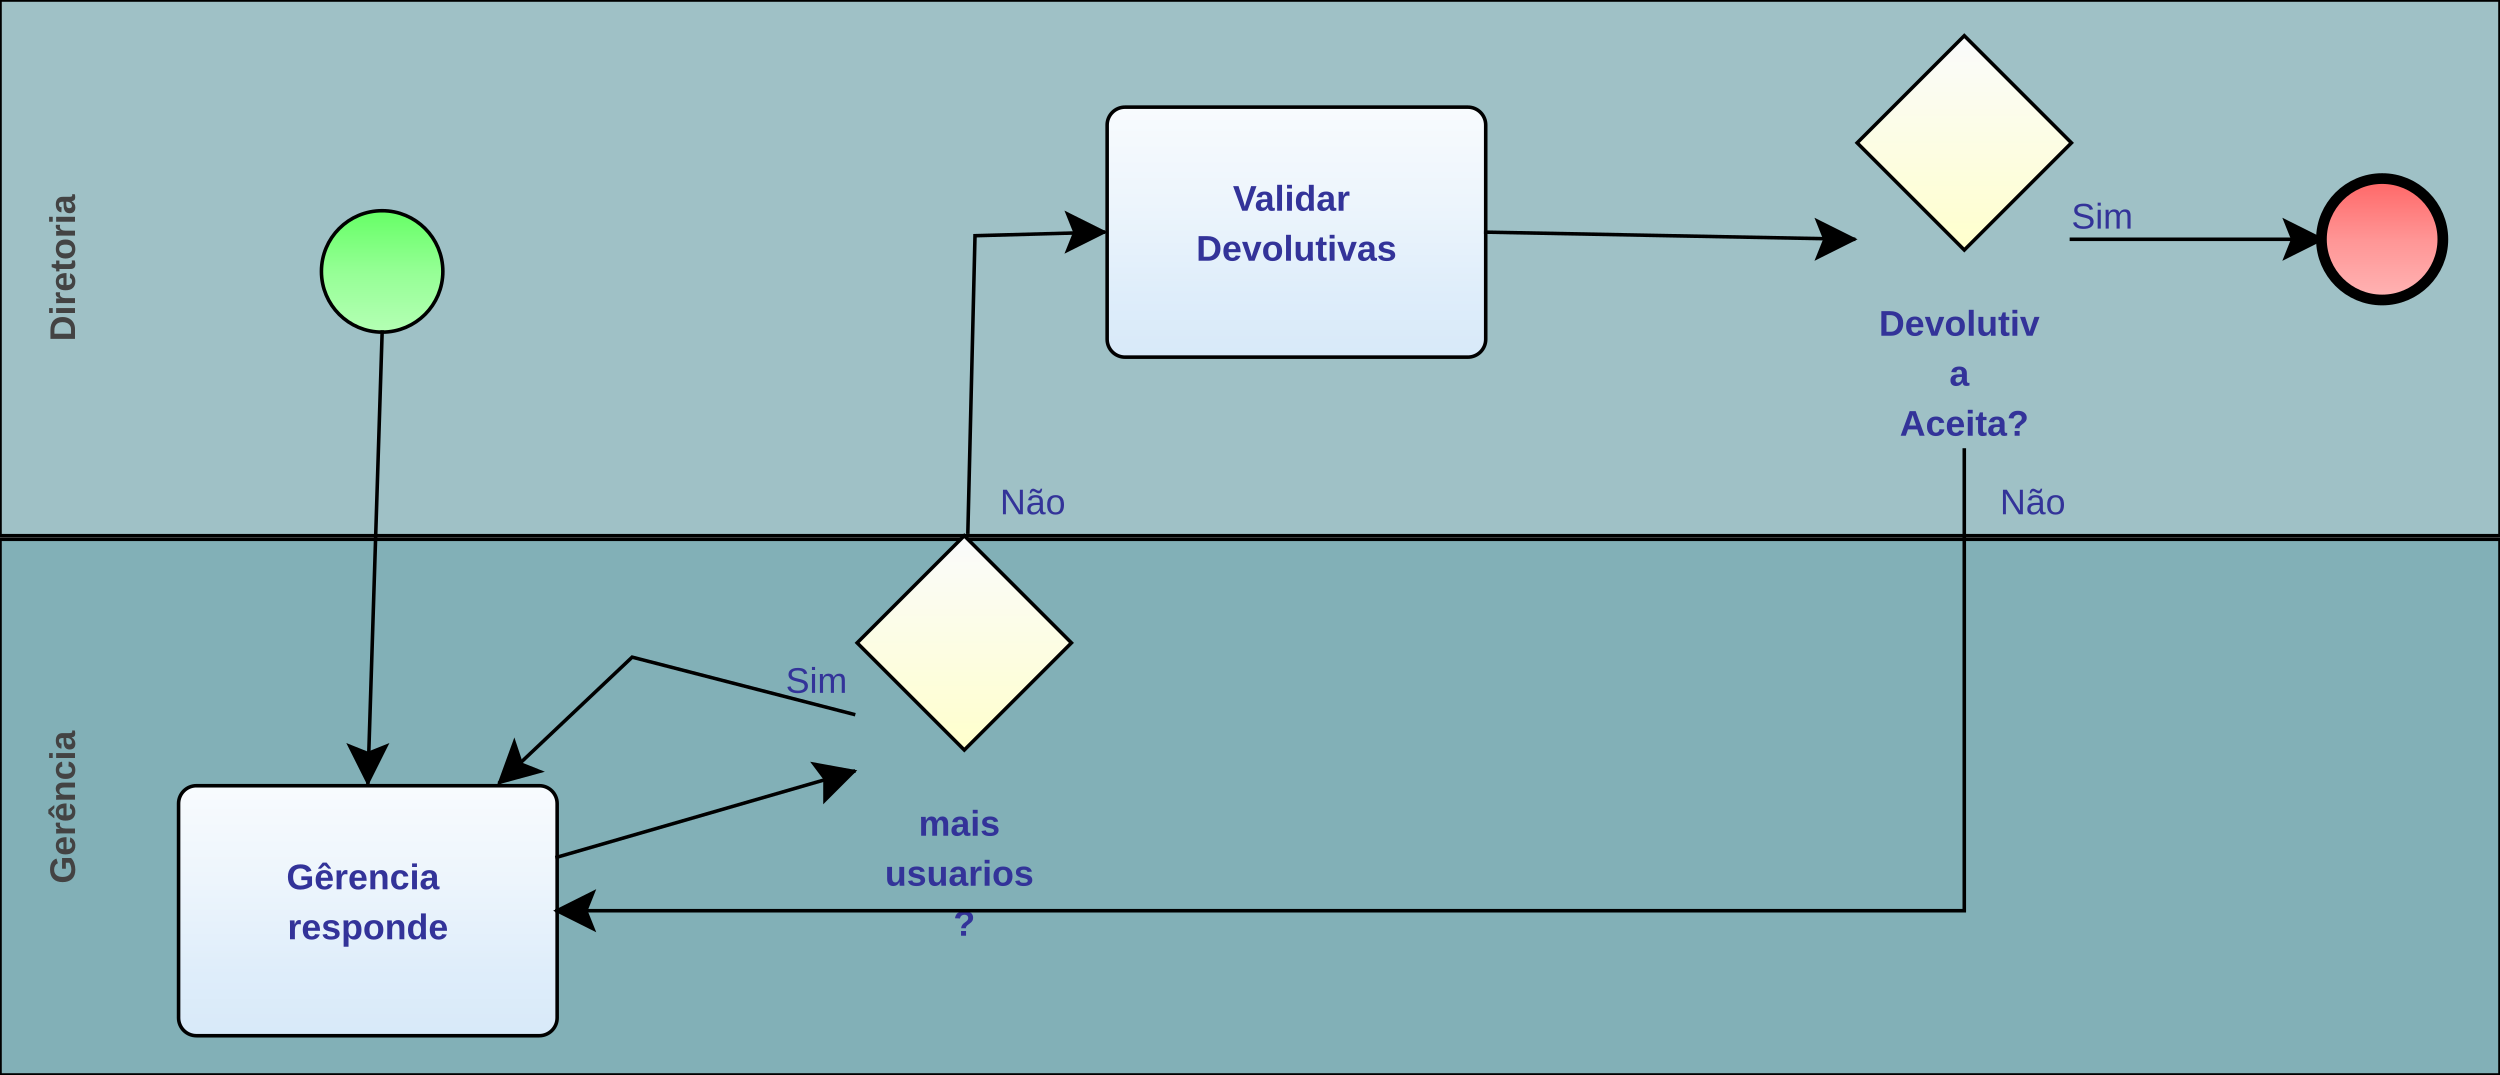
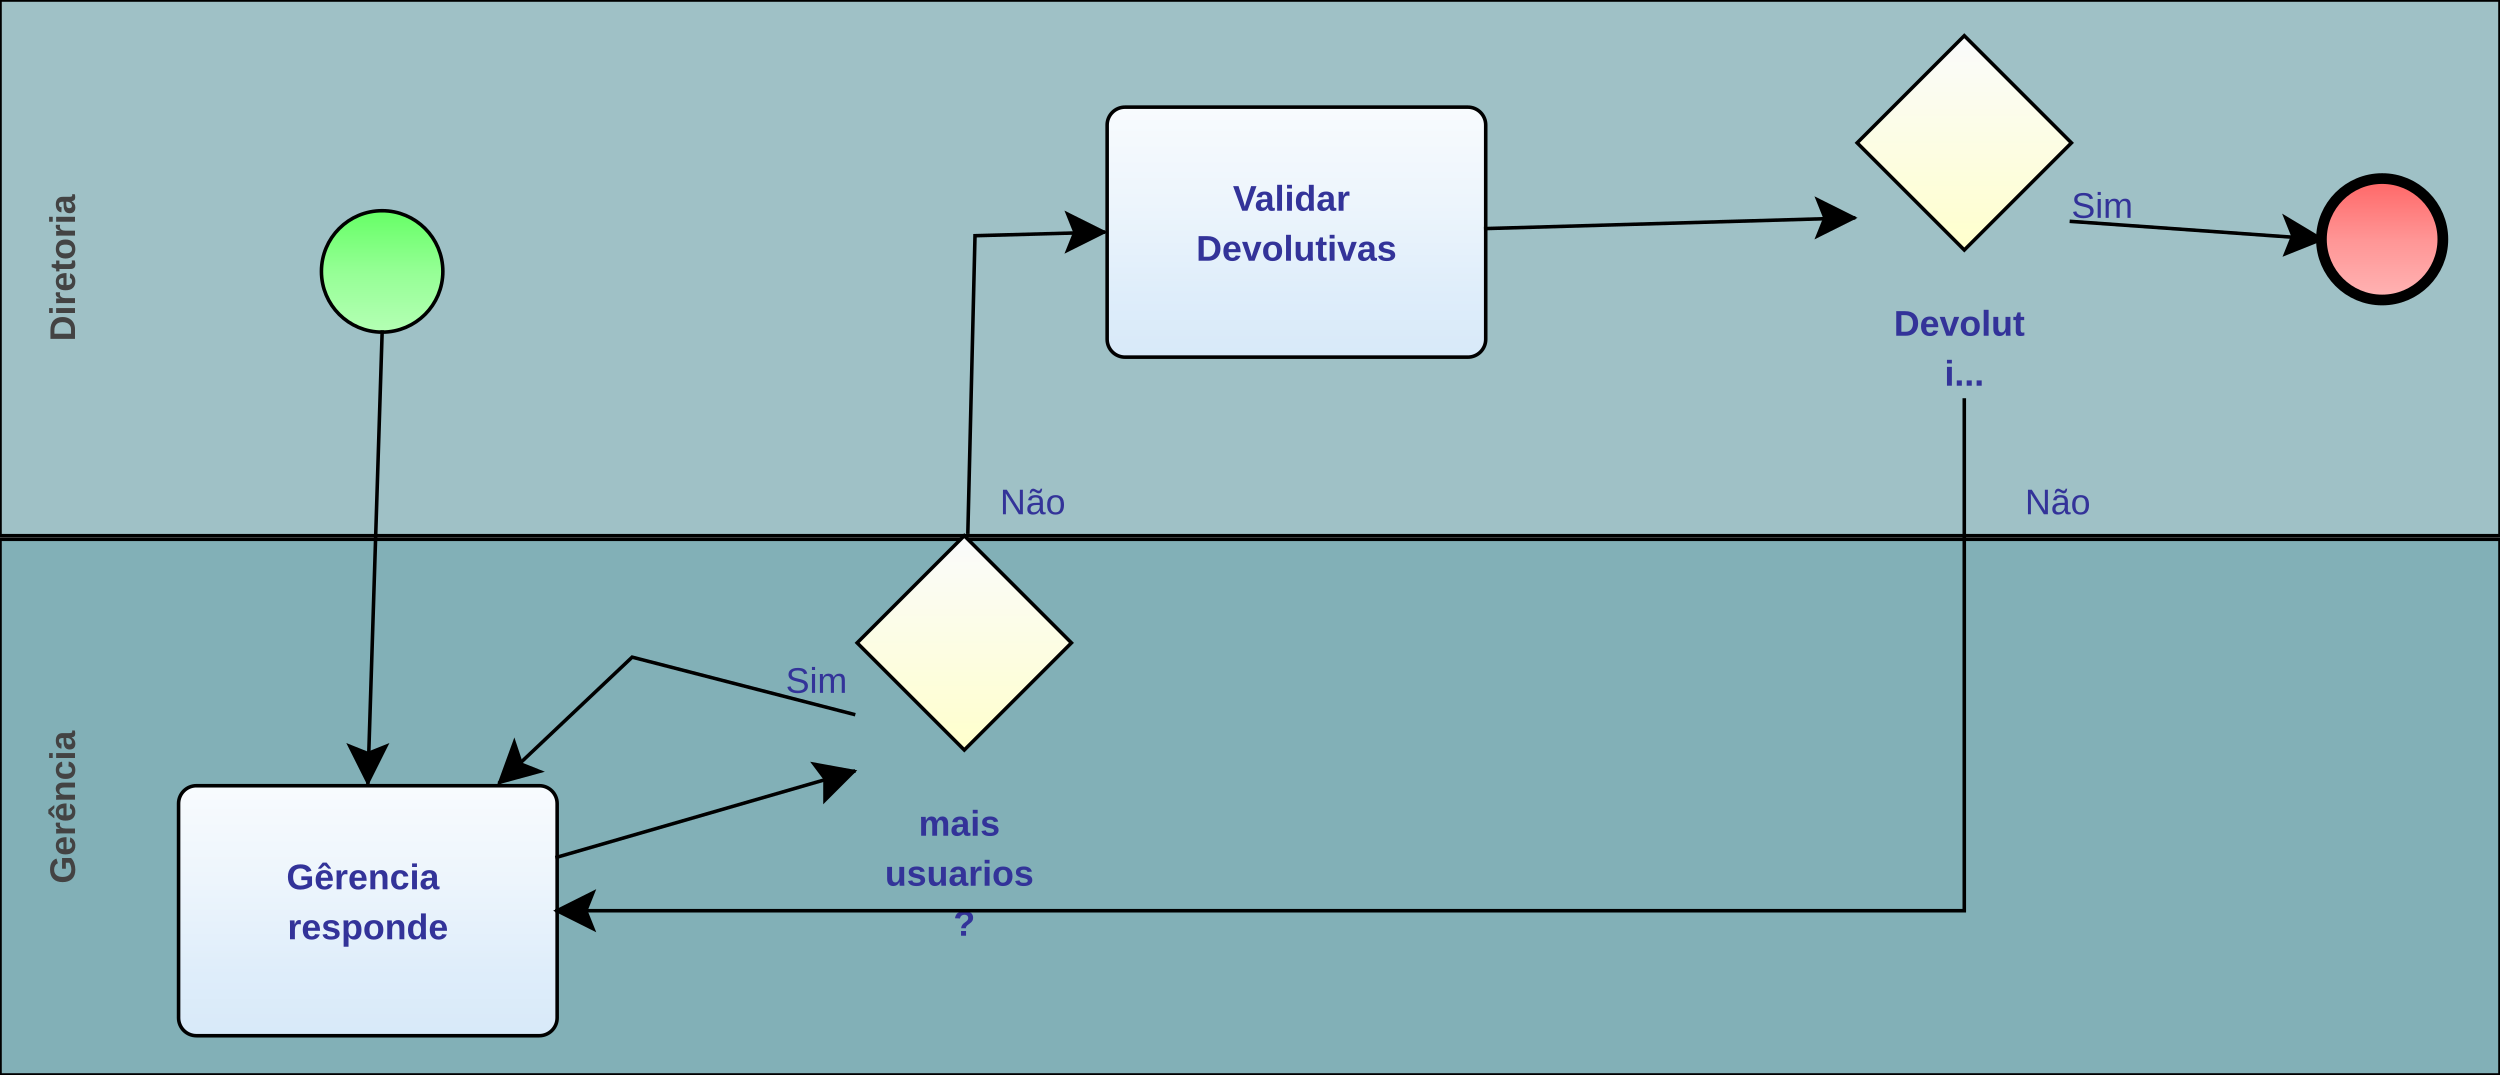
<svg xmlns="http://www.w3.org/2000/svg" xmlns:xlink="http://www.w3.org/1999/xlink" style="stroke-dasharray:none; shape-rendering:auto; font-family:'Arial'; text-rendering:auto; fill-opacity:1; color-interpolation:auto; color-rendering:auto; font-size:12; fill:black; stroke:black; image-rendering:auto; stroke-miterlimit:10; stroke-linecap:square; stroke-linejoin:miter; font-style:normal; stroke-width:1; stroke-dashoffset:0; font-weight:normal; stroke-opacity:1;" contentScriptType="text/ecmascript" preserveAspectRatio="xMidYMid meet" zoomAndPan="magnify" version="1.0" contentStyleType="text/css" xml:xlink="http://www.w3.org/1999/xlink" width="700" height="301">
  <rect x="0" y="0" width="700" height="150" ry="0" rx="0" style="stroke:#000000; fill:#9FC1C6" />
  <g componentSequence="1">
    <text x="-75" y="7" transform="rotate(270)" text-anchor="middle" style="font-weight:bold;font-size:10px;stroke:none; fill:#434343">
      <tspan dy="14" x="-75">Diretoria</tspan>
    </text>
  </g>
  <rect x="0" y="151" width="700" height="150" ry="0" rx="0" style="stroke:#000000; fill:#82B0B7" />
  <g componentSequence="2">
    <text x="-226" y="7" transform="rotate(270)" text-anchor="middle" style="font-weight:bold;font-size:10px;stroke:none; fill:#434343">
      <tspan dy="14" x="-226">Gerência</tspan>
    </text>
  </g>
  <g sequence="3">
-     <ellipse cx="107" cy="76" rx="17" ry="17" stroke-width="1" style="fill:url(#linearGradient66FF6696FF96B6FFB6_743185755);" stroke="336633" />
+     <ellipse cx="107" cy="76" rx="17" ry="17" stroke-width="1" style="fill:url(#linearGradient66FF6696FF96B6FFB6_524279314);" stroke="336633" />
  </g>
  <g sequence="4">
-     <rect x="50" y="220" width="106" height="70" ry="5" rx="5" style="fill:url(#linearGradientF8FBFEEDF5FCDEEDFAD4E7F8E2E5E9_579597986);" stroke="191970" />
+     <rect x="50" y="220" width="106" height="70" ry="5" rx="5" style="fill:url(#linearGradientF8FBFEEDF5FCDEEDFAD4E7F8E2E5E9_301474693);" stroke="191970" />
  </g>
  <g componentSequence="4">
    <text x="103" y="235" text-anchor="middle" style="font-weight:bold;font-size:10px;stroke:none; fill:#333399">
      <tspan dy="14" x="103">Gêrencia</tspan>
      <tspan dy="14" x="103">responde</tspan>
    </text>
  </g>
  <g sequence="6">
-     <rect x="310" y="30" width="106" height="70" ry="5" rx="5" style="fill:url(#linearGradientF8FBFEEDF5FCDEEDFAD4E7F8E2E5E9_649360939);" stroke="191970" />
+     <rect x="310" y="30" width="106" height="70" ry="5" rx="5" style="fill:url(#linearGradientF8FBFEEDF5FCDEEDFAD4E7F8E2E5E9_365409634);" stroke="191970" />
  </g>
  <g componentSequence="6">
    <text x="363" y="45" text-anchor="middle" style="font-weight:bold;font-size:10px;stroke:none; fill:#333399">
      <tspan dy="14" x="363">Validar</tspan>
      <tspan dy="14" x="363">Devolutivas</tspan>
    </text>
  </g>
  <g sequence="8">
-     <polygon points=" 520 40 550 10 580 40 550 70 520 40" style="fill:url(#linearGradientFAFBFCFFFFCC_1672936601);" stroke="000000" />
+     <polygon points=" 520 40 550 10 580 40 550 70 520 40" style="fill:url(#linearGradientFAFBFCFFFFCC_1355098558);" stroke="000000" />
  </g>
  <g componentSequence="8">
    <text x="550" y="80" text-anchor="middle" style="font-weight:bold;font-size:10px;stroke:none; fill:#333399">
-       <tspan dy="14" x="550">Devolutiv</tspan>
-       <tspan dy="14" x="550">a</tspan>
-       <tspan dy="14" x="550">Aceita?</tspan>
+       <tspan dy="14" x="550">Devolut</tspan>
+       <tspan dy="14" x="550">i...</tspan>
    </text>
  </g>
  <g sequence="13">
-     <ellipse cx="667" cy="67" rx="17" ry="17" stroke-width="3" style="fill:url(#linearGradientFF6666FF9696FFB6B6_802984817);" stroke="993333" />
+     <ellipse cx="667" cy="67" rx="17" ry="17" stroke-width="3" style="fill:url(#linearGradientFF6666FF9696FFB6B6_837530362);" stroke="993333" />
  </g>
  <g sequence="15">
-     <polygon points=" 240 180 270 150 300 180 270 210 240 180" style="fill:url(#linearGradientFAFBFCFFFFCC_1386176206);" stroke="000000" />
+     <polygon points=" 240 180 270 150 300 180 270 210 240 180" style="fill:url(#linearGradientFAFBFCFFFFCC_1633639241);" stroke="000000" />
  </g>
  <g componentSequence="15">
    <text x="270" y="220" text-anchor="middle" style="font-weight:bold;font-size:10px;stroke:none; fill:#333399">
      <tspan dy="14" x="270">mais</tspan>
      <tspan dy="14" x="270">usuarios</tspan>
      <tspan dy="14" x="270">?</tspan>
    </text>
  </g>
  <g componentSequence="5">
    <text x="120" y="78" style="font-size:10px;font-weight:none;stroke:none; fill:#333399" text-anchor="left" />
  </g>
  <g componentSequence="11">
-     <text x="478" y="66" style="font-size:10px;font-weight:none;stroke:none; fill:#333399" text-anchor="left" />
+     <text x="478" y="63" style="font-size:10px;font-weight:none;stroke:none; fill:#333399" text-anchor="left" />
  </g>
  <g componentSequence="12">
-     <text x="560" y="130" style="font-size:10px;font-weight:none;stroke:none; fill:#333399" text-anchor="left">
-       <tspan dy="14" x="560">Não</tspan>
+     <text x="567" y="130" style="font-size:10px;font-weight:none;stroke:none; fill:#333399" text-anchor="left">
+       <tspan dy="14" x="567">Não</tspan>
    </text>
  </g>
  <g componentSequence="14">
-     <text x="580" y="50" style="font-size:10px;font-weight:none;stroke:none; fill:#333399" text-anchor="left">
+     <text x="580" y="47" style="font-size:10px;font-weight:none;stroke:none; fill:#333399" text-anchor="left">
      <tspan dy="14" x="580">Sim</tspan>
    </text>
  </g>
  <g componentSequence="16">
    <text x="208" y="228" style="font-size:10px;font-weight:none;stroke:none; fill:#333399" text-anchor="left" />
  </g>
  <g componentSequence="17">
    <text x="220" y="180" style="font-size:10px;font-weight:none;stroke:none; fill:#333399" text-anchor="left">
      <tspan dy="14" x="220">Sim</tspan>
    </text>
  </g>
  <g componentSequence="18">
    <text x="280" y="130" style="font-size:10px;font-weight:none;stroke:none; fill:#333399" text-anchor="left">
      <tspan dy="14" x="280">Não</tspan>
    </text>
  </g>
  <path style="fill:none; stroke:#000000;stroke-width:1" d="M107.0 93.0 L103.0 219.0" />
  <polygon style="fill:#000000; stroke:#000000;" points=" 108 209 103 219 98 209 103 211" />
  <path style="fill:none; stroke:#000000;stroke-width:1" d="M156.0 240.0 L239.0 216.0" />
  <polygon style="fill:#000000; stroke:#000000;" points=" 228 214 239 216 231 224 231 218" />
-   <path style="fill:none; stroke:#000000;stroke-width:1" d="M550.0 126.0 L550.0 255.0 L156.0 255.0" />
+   <path style="fill:none; stroke:#000000;stroke-width:1" d="M550.0 112.0 L550.0 255.0 L156.0 255.0" />
  <polygon style="fill:#000000; stroke:#000000;" points=" 166 260 156 255 166 250 164 255" />
  <path style="fill:none; stroke:#000000;stroke-width:1" d="M239.0 200.0 L177.0 184.0 L140.0 219.0" />
  <polygon style="fill:#000000; stroke:#000000;" points=" 151 216 140 219 144 208 146 214" />
-   <path style="fill:none; stroke:#000000;stroke-width:1" d="M416.0 65.0 L519.0 67.0" />
-   <polygon style="fill:#000000; stroke:#000000;" points=" 509 62 519 67 509 72 511 67" />
+   <path style="fill:none; stroke:#000000;stroke-width:1" d="M416.0 64.0 L519.0 61.0" />
+   <polygon style="fill:#000000; stroke:#000000;" points=" 509 56 519 61 509 66 511 61" />
  <path style="fill:none; stroke:#000000;stroke-width:1" d="M271.0 149.0 L273.0 66.0 L309.0 65.0" />
  <polygon style="fill:#000000; stroke:#000000;" points=" 299 60 309 65 299 70 301 65" />
-   <path style="fill:none; stroke:#000000;stroke-width:1" d="M580.0 67.0 L650.0 67.0" />
-   <polygon style="fill:#000000; stroke:#000000;" points=" 640 62 650 67 640 72 642 67" />
+   <path style="fill:none; stroke:#000000;stroke-width:1" d="M580.0 62.0 L650.0 67.0" />
+   <polygon style="fill:#000000; stroke:#000000;" points=" 640 61 650 67 640 71 642 66" />
  <defs>
-     <linearGradient xlink:href="#linearGradient66FF6696FF96B6FFB6" id="linearGradient66FF6696FF96B6FFB6_743185755" x1="0" y1="59.0" x2="0" y2="94.0" gradientUnits="userSpaceOnUse" xlink:type="simple" xlink:actuate="onLoad" xlink:show="other" />
+     <linearGradient xlink:href="#linearGradient66FF6696FF96B6FFB6" id="linearGradient66FF6696FF96B6FFB6_524279314" x1="0" y1="59.0" x2="0" y2="94.0" gradientUnits="userSpaceOnUse" xlink:type="simple" xlink:actuate="onLoad" xlink:show="other" />
    <linearGradient id="linearGradient66FF6696FF96B6FFB6">
      <stop style="stop-color:#66FF66;stop-opacity:1;" offset="0.0" id="stop66FF66" />
      <stop style="stop-color:#96FF96;stop-opacity:1;" offset="0.5" id="stop96FF96" />
      <stop style="stop-color:#B6FFB6;stop-opacity:1;" offset="1.0" id="stopB6FFB6" />
    </linearGradient>
-     <linearGradient xlink:href="#linearGradientF8FBFEEDF5FCDEEDFAD4E7F8E2E5E9" id="linearGradientF8FBFEEDF5FCDEEDFAD4E7F8E2E5E9_579597986" x1="0" y1="220.0" x2="0" y2="326.0" gradientUnits="userSpaceOnUse" xlink:type="simple" xlink:actuate="onLoad" xlink:show="other" />
+     <linearGradient xlink:href="#linearGradientF8FBFEEDF5FCDEEDFAD4E7F8E2E5E9" id="linearGradientF8FBFEEDF5FCDEEDFAD4E7F8E2E5E9_301474693" x1="0" y1="220.0" x2="0" y2="326.0" gradientUnits="userSpaceOnUse" xlink:type="simple" xlink:actuate="onLoad" xlink:show="other" />
    <linearGradient id="linearGradientF8FBFEEDF5FCDEEDFAD4E7F8E2E5E9">
      <stop style="stop-color:#F8FBFE;stop-opacity:1;" offset="0.0" id="stopF8FBFE" />
      <stop style="stop-color:#EDF5FC;stop-opacity:1;" offset="0.25" id="stopEDF5FC" />
      <stop style="stop-color:#DEEDFA;stop-opacity:1;" offset="0.5" id="stopDEEDFA" />
      <stop style="stop-color:#D4E7F8;stop-opacity:1;" offset="0.75" id="stopD4E7F8" />
      <stop style="stop-color:#E2E5E9;stop-opacity:1;" offset="1.0" id="stopE2E5E9" />
    </linearGradient>
-     <linearGradient xlink:href="#linearGradientF8FBFEEDF5FCDEEDFAD4E7F8E2E5E9" id="linearGradientF8FBFEEDF5FCDEEDFAD4E7F8E2E5E9_649360939" x1="0" y1="30.0" x2="0" y2="136.0" gradientUnits="userSpaceOnUse" xlink:type="simple" xlink:actuate="onLoad" xlink:show="other" />
-     <linearGradient xlink:href="#linearGradientFAFBFCFFFFCC" id="linearGradientFAFBFCFFFFCC_1672936601" x1="0" y1="10.0" x2="0" y2="70.0" gradientUnits="userSpaceOnUse" xlink:type="simple" xlink:actuate="onLoad" xlink:show="other" />
+     <linearGradient xlink:href="#linearGradientF8FBFEEDF5FCDEEDFAD4E7F8E2E5E9" id="linearGradientF8FBFEEDF5FCDEEDFAD4E7F8E2E5E9_365409634" x1="0" y1="30.0" x2="0" y2="136.0" gradientUnits="userSpaceOnUse" xlink:type="simple" xlink:actuate="onLoad" xlink:show="other" />
+     <linearGradient xlink:href="#linearGradientFAFBFCFFFFCC" id="linearGradientFAFBFCFFFFCC_1355098558" x1="0" y1="10.0" x2="0" y2="70.0" gradientUnits="userSpaceOnUse" xlink:type="simple" xlink:actuate="onLoad" xlink:show="other" />
    <linearGradient id="linearGradientFAFBFCFFFFCC">
      <stop style="stop-color:#FAFBFC;stop-opacity:1;" offset="0.0" id="stopFAFBFC" />
      <stop style="stop-color:#FFFFCC;stop-opacity:1;" offset="1.0" id="stopFFFFCC" />
    </linearGradient>
-     <linearGradient xlink:href="#linearGradientFF6666FF9696FFB6B6" id="linearGradientFF6666FF9696FFB6B6_802984817" x1="0" y1="50.0" x2="0" y2="85.0" gradientUnits="userSpaceOnUse" xlink:type="simple" xlink:actuate="onLoad" xlink:show="other" />
+     <linearGradient xlink:href="#linearGradientFF6666FF9696FFB6B6" id="linearGradientFF6666FF9696FFB6B6_837530362" x1="0" y1="50.0" x2="0" y2="85.0" gradientUnits="userSpaceOnUse" xlink:type="simple" xlink:actuate="onLoad" xlink:show="other" />
    <linearGradient id="linearGradientFF6666FF9696FFB6B6">
      <stop style="stop-color:#FF6666;stop-opacity:1;" offset="0.0" id="stopFF6666" />
      <stop style="stop-color:#FF9696;stop-opacity:1;" offset="0.5" id="stopFF9696" />
      <stop style="stop-color:#FFB6B6;stop-opacity:1;" offset="1.0" id="stopFFB6B6" />
    </linearGradient>
-     <linearGradient xlink:href="#linearGradientFAFBFCFFFFCC" id="linearGradientFAFBFCFFFFCC_1386176206" x1="0" y1="150.0" x2="0" y2="210.0" gradientUnits="userSpaceOnUse" xlink:type="simple" xlink:actuate="onLoad" xlink:show="other" />
+     <linearGradient xlink:href="#linearGradientFAFBFCFFFFCC" id="linearGradientFAFBFCFFFFCC_1633639241" x1="0" y1="150.0" x2="0" y2="210.0" gradientUnits="userSpaceOnUse" xlink:type="simple" xlink:actuate="onLoad" xlink:show="other" />
  </defs>
</svg>
